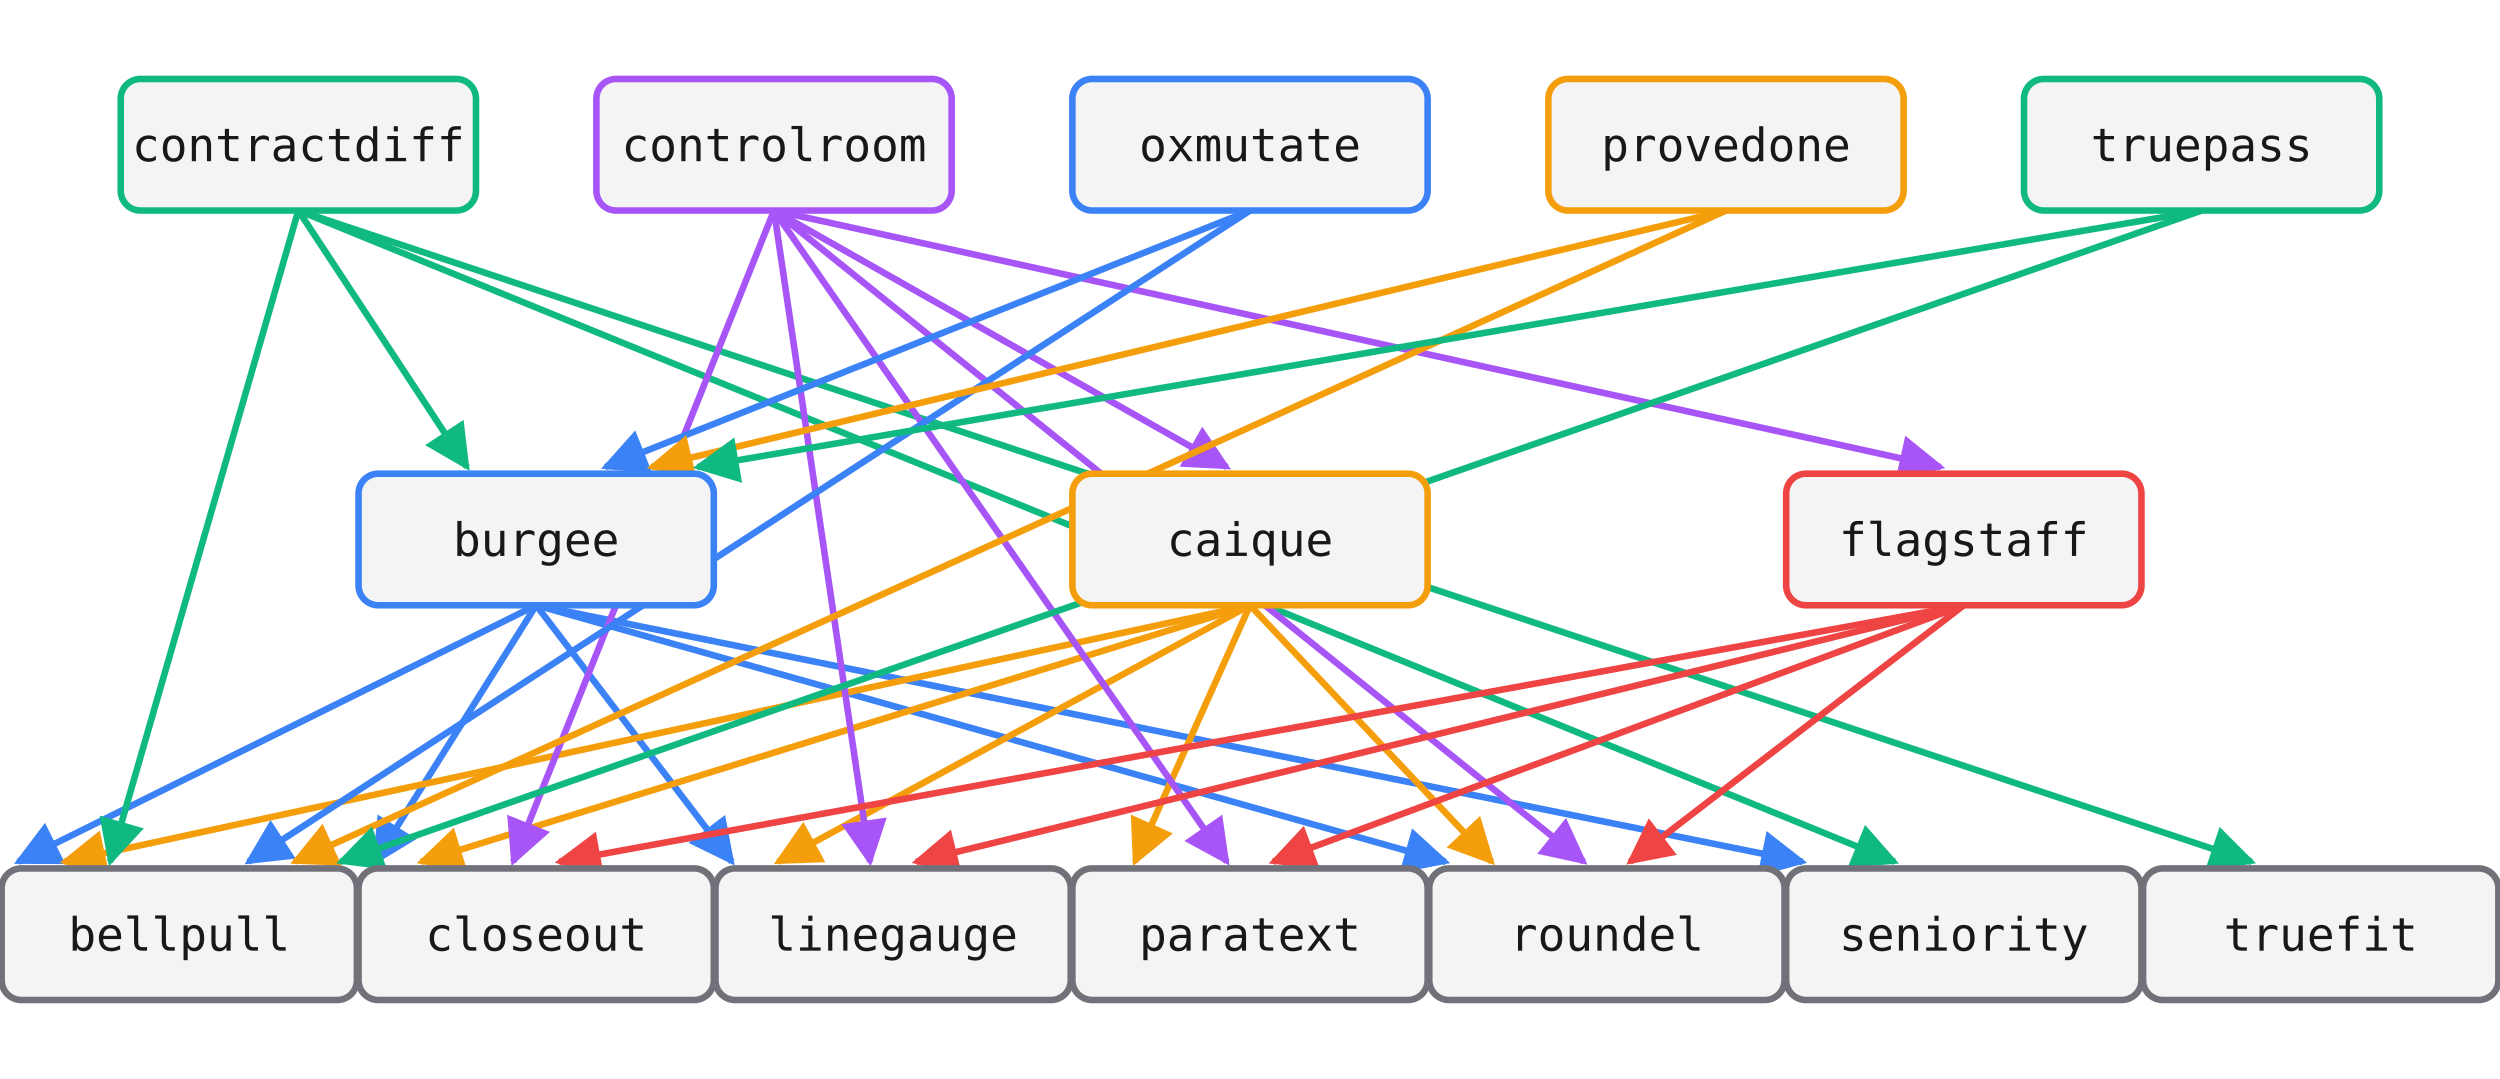
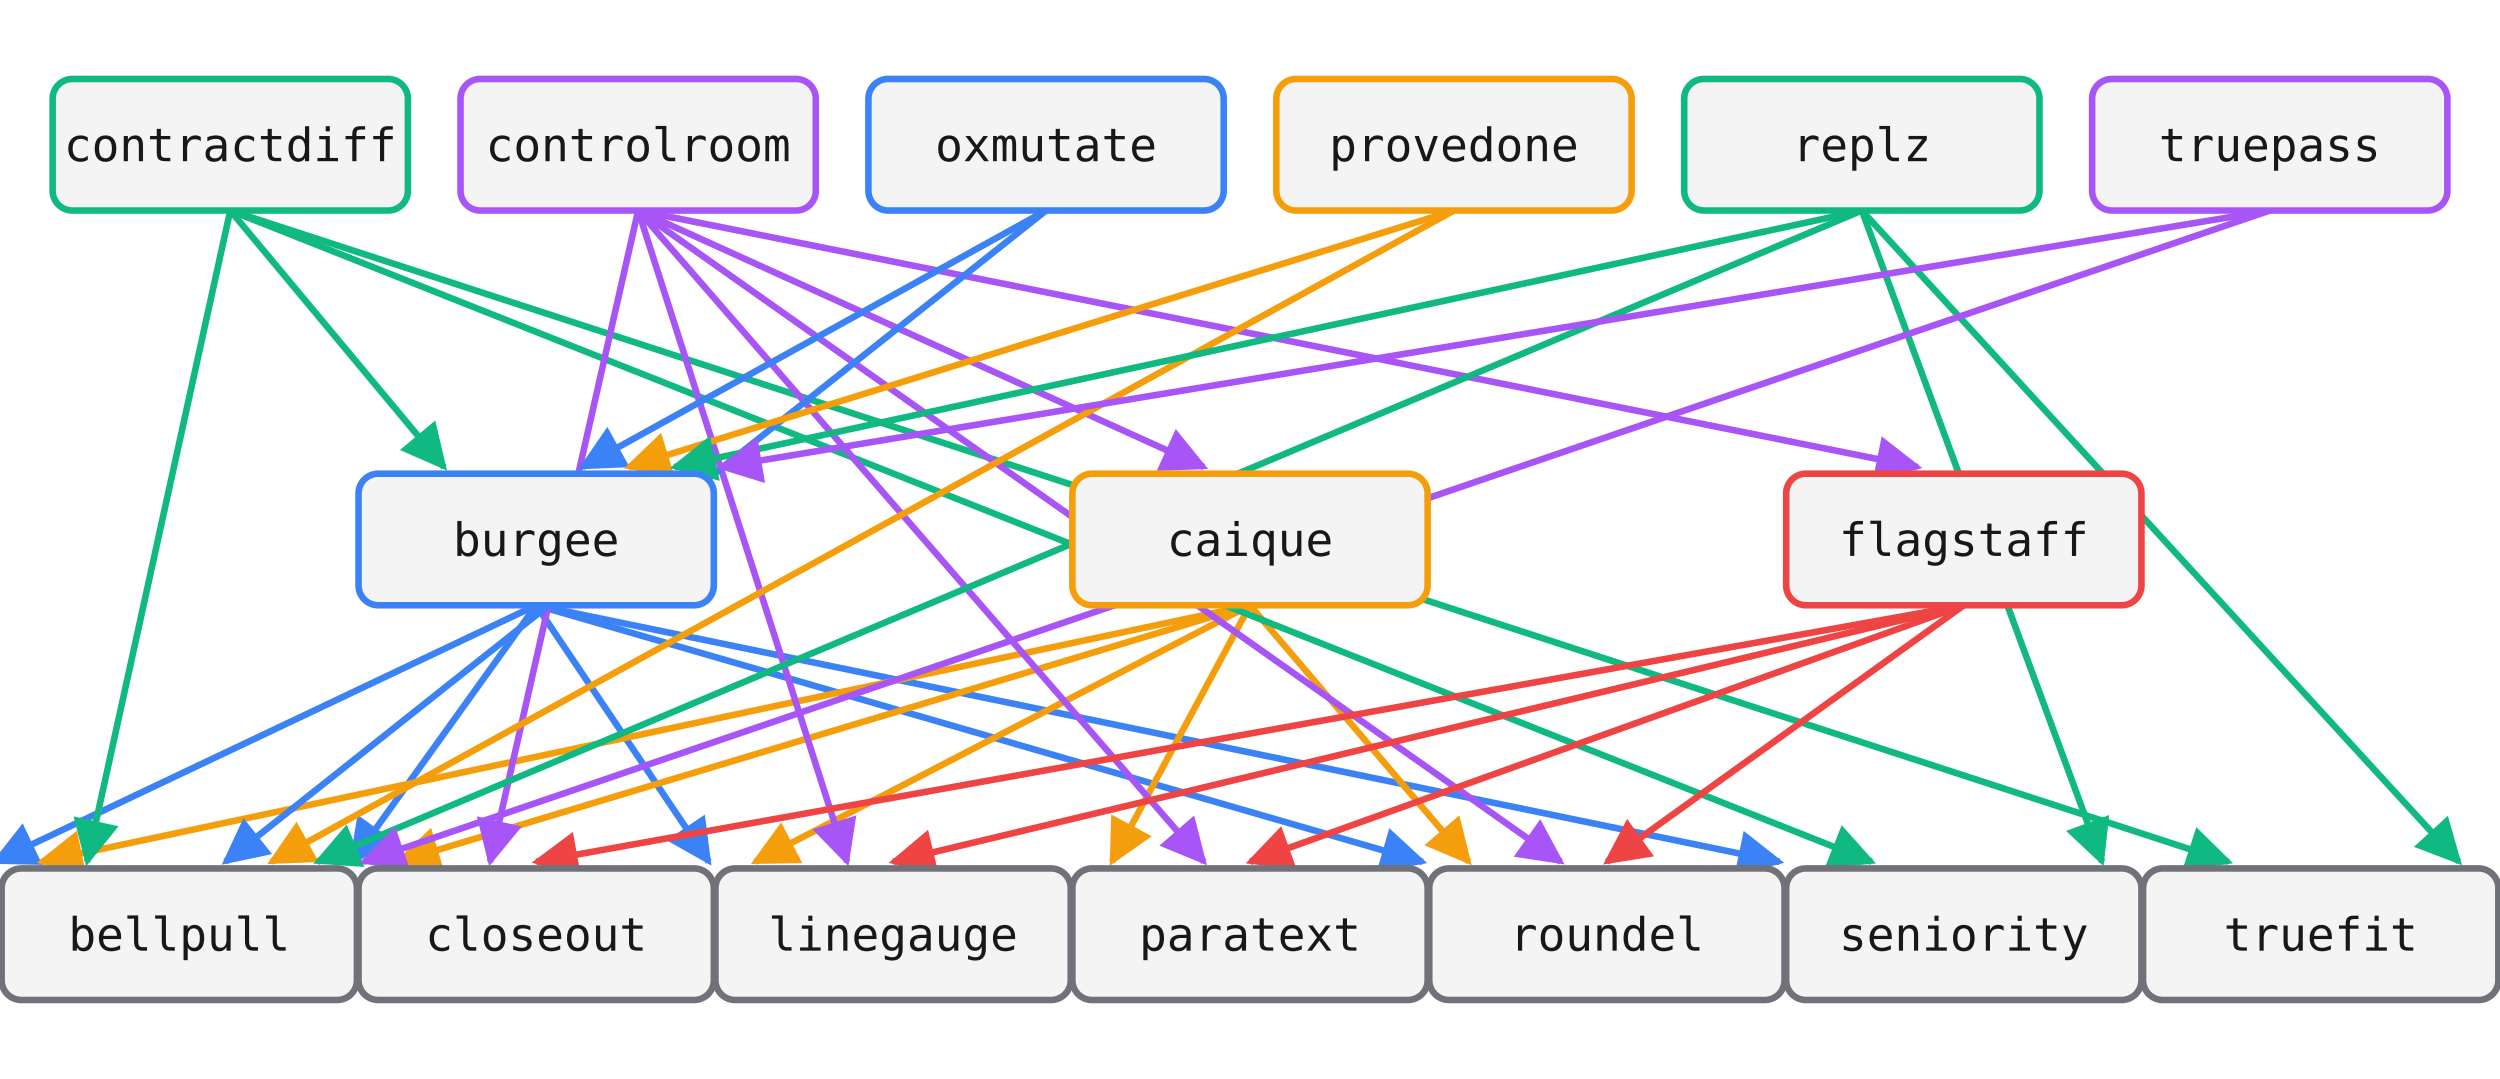
<svg xmlns="http://www.w3.org/2000/svg" viewBox="0 0 760 328" width="760" height="328" role="img" aria-labelledby="t d">
  <defs>
    <marker id="a0" viewBox="0 0 10 10" refX="9" refY="5" markerWidth="7" markerHeight="7" orient="auto-start-reverse">
      <path d="M0,0 L10,5 L0,10 z" fill="#3b82f6" />
    </marker>
    <marker id="a1" viewBox="0 0 10 10" refX="9" refY="5" markerWidth="7" markerHeight="7" orient="auto-start-reverse">
      <path d="M0,0 L10,5 L0,10 z" fill="#f59e0b" />
    </marker>
    <marker id="a2" viewBox="0 0 10 10" refX="9" refY="5" markerWidth="7" markerHeight="7" orient="auto-start-reverse">
      <path d="M0,0 L10,5 L0,10 z" fill="#10b981" />
    </marker>
    <marker id="a3" viewBox="0 0 10 10" refX="9" refY="5" markerWidth="7" markerHeight="7" orient="auto-start-reverse">
      <path d="M0,0 L10,5 L0,10 z" fill="#a855f7" />
    </marker>
    <marker id="a4" viewBox="0 0 10 10" refX="9" refY="5" markerWidth="7" markerHeight="7" orient="auto-start-reverse">
      <path d="M0,0 L10,5 L0,10 z" fill="#ef4444" />
    </marker>
    <marker id="a5" viewBox="0 0 10 10" refX="9" refY="5" markerWidth="7" markerHeight="7" orient="auto-start-reverse">
      <path d="M0,0 L10,5 L0,10 z" fill="#3b82f6" />
    </marker>
    <marker id="a6" viewBox="0 0 10 10" refX="9" refY="5" markerWidth="7" markerHeight="7" orient="auto-start-reverse">
      <path d="M0,0 L10,5 L0,10 z" fill="#f59e0b" />
    </marker>
    <marker id="a7" viewBox="0 0 10 10" refX="9" refY="5" markerWidth="7" markerHeight="7" orient="auto-start-reverse">
      <path d="M0,0 L10,5 L0,10 z" fill="#10b981" />
    </marker>
+     <marker id="a8" viewBox="0 0 10 10" refX="9" refY="5" markerWidth="7" markerHeight="7" orient="auto-start-reverse">
+       <path d="M0,0 L10,5 L0,10 z" fill="#a855f7" />
+     </marker>
  </defs>
-   <line x1="163.0" y1="184" x2="5.5" y2="262" stroke="#3b82f6" stroke-width="2" marker-end="url(#a0)" />
-   <line x1="163.0" y1="184" x2="114.0" y2="262" stroke="#3b82f6" stroke-width="2" marker-end="url(#a0)" />
-   <line x1="163.0" y1="184" x2="222.5" y2="262" stroke="#3b82f6" stroke-width="2" marker-end="url(#a0)" />
-   <line x1="163.0" y1="184" x2="439.5" y2="262" stroke="#3b82f6" stroke-width="2" marker-end="url(#a0)" />
-   <line x1="163.0" y1="184" x2="548.0" y2="262" stroke="#3b82f6" stroke-width="2" marker-end="url(#a0)" />
-   <line x1="380.0" y1="184" x2="19.5" y2="262" stroke="#f59e0b" stroke-width="2" marker-end="url(#a1)" />
-   <line x1="380.0" y1="184" x2="128.0" y2="262" stroke="#f59e0b" stroke-width="2" marker-end="url(#a1)" />
-   <line x1="380.0" y1="184" x2="236.5" y2="262" stroke="#f59e0b" stroke-width="2" marker-end="url(#a1)" />
-   <line x1="380.0" y1="184" x2="345.0" y2="262" stroke="#f59e0b" stroke-width="2" marker-end="url(#a1)" />
-   <line x1="380.0" y1="184" x2="453.5" y2="262" stroke="#f59e0b" stroke-width="2" marker-end="url(#a1)" />
-   <line x1="90.7" y1="64" x2="33.5" y2="262" stroke="#10b981" stroke-width="2" marker-end="url(#a2)" />
-   <line x1="90.7" y1="64" x2="142.0" y2="142" stroke="#10b981" stroke-width="2" marker-end="url(#a2)" />
-   <line x1="90.7" y1="64" x2="576.0" y2="262" stroke="#10b981" stroke-width="2" marker-end="url(#a2)" />
-   <line x1="90.7" y1="64" x2="684.5" y2="262" stroke="#10b981" stroke-width="2" marker-end="url(#a2)" />
-   <line x1="235.3" y1="64" x2="373.0" y2="142" stroke="#a855f7" stroke-width="2" marker-end="url(#a3)" />
-   <line x1="235.3" y1="64" x2="156.0" y2="262" stroke="#a855f7" stroke-width="2" marker-end="url(#a3)" />
-   <line x1="235.3" y1="64" x2="590.0" y2="142" stroke="#a855f7" stroke-width="2" marker-end="url(#a3)" />
-   <line x1="235.3" y1="64" x2="264.5" y2="262" stroke="#a855f7" stroke-width="2" marker-end="url(#a3)" />
-   <line x1="235.3" y1="64" x2="373.0" y2="262" stroke="#a855f7" stroke-width="2" marker-end="url(#a3)" />
-   <line x1="235.3" y1="64" x2="481.5" y2="262" stroke="#a855f7" stroke-width="2" marker-end="url(#a3)" />
-   <line x1="597.0" y1="184" x2="170.0" y2="262" stroke="#ef4444" stroke-width="2" marker-end="url(#a4)" />
-   <line x1="597.0" y1="184" x2="278.5" y2="262" stroke="#ef4444" stroke-width="2" marker-end="url(#a4)" />
-   <line x1="597.0" y1="184" x2="387.0" y2="262" stroke="#ef4444" stroke-width="2" marker-end="url(#a4)" />
-   <line x1="597.0" y1="184" x2="495.5" y2="262" stroke="#ef4444" stroke-width="2" marker-end="url(#a4)" />
-   <line x1="380.0" y1="64" x2="75.5" y2="262" stroke="#3b82f6" stroke-width="2" marker-end="url(#a5)" />
-   <line x1="380.0" y1="64" x2="184.0" y2="142" stroke="#3b82f6" stroke-width="2" marker-end="url(#a5)" />
-   <line x1="524.7" y1="64" x2="89.5" y2="262" stroke="#f59e0b" stroke-width="2" marker-end="url(#a6)" />
-   <line x1="524.7" y1="64" x2="198.0" y2="142" stroke="#f59e0b" stroke-width="2" marker-end="url(#a6)" />
-   <line x1="669.3" y1="64" x2="103.5" y2="262" stroke="#10b981" stroke-width="2" marker-end="url(#a7)" />
-   <line x1="669.3" y1="64" x2="212.0" y2="142" stroke="#10b981" stroke-width="2" marker-end="url(#a7)" />
+   <line x1="163.0" y1="184" x2="-1.5" y2="262" stroke="#3b82f6" stroke-width="2" marker-end="url(#a0)" />
+   <line x1="163.0" y1="184" x2="107.0" y2="262" stroke="#3b82f6" stroke-width="2" marker-end="url(#a0)" />
+   <line x1="163.0" y1="184" x2="215.5" y2="262" stroke="#3b82f6" stroke-width="2" marker-end="url(#a0)" />
+   <line x1="163.0" y1="184" x2="432.5" y2="262" stroke="#3b82f6" stroke-width="2" marker-end="url(#a0)" />
+   <line x1="163.0" y1="184" x2="541.0" y2="262" stroke="#3b82f6" stroke-width="2" marker-end="url(#a0)" />
+   <line x1="380.0" y1="184" x2="12.5" y2="262" stroke="#f59e0b" stroke-width="2" marker-end="url(#a1)" />
+   <line x1="380.0" y1="184" x2="121.0" y2="262" stroke="#f59e0b" stroke-width="2" marker-end="url(#a1)" />
+   <line x1="380.0" y1="184" x2="229.5" y2="262" stroke="#f59e0b" stroke-width="2" marker-end="url(#a1)" />
+   <line x1="380.0" y1="184" x2="338.0" y2="262" stroke="#f59e0b" stroke-width="2" marker-end="url(#a1)" />
+   <line x1="380.0" y1="184" x2="446.5" y2="262" stroke="#f59e0b" stroke-width="2" marker-end="url(#a1)" />
+   <line x1="70.0" y1="64" x2="26.5" y2="262" stroke="#10b981" stroke-width="2" marker-end="url(#a2)" />
+   <line x1="70.0" y1="64" x2="135.0" y2="142" stroke="#10b981" stroke-width="2" marker-end="url(#a2)" />
+   <line x1="70.0" y1="64" x2="569.0" y2="262" stroke="#10b981" stroke-width="2" marker-end="url(#a2)" />
+   <line x1="70.0" y1="64" x2="677.5" y2="262" stroke="#10b981" stroke-width="2" marker-end="url(#a2)" />
+   <line x1="194.0" y1="64" x2="366.0" y2="142" stroke="#a855f7" stroke-width="2" marker-end="url(#a3)" />
+   <line x1="194.0" y1="64" x2="149.0" y2="262" stroke="#a855f7" stroke-width="2" marker-end="url(#a3)" />
+   <line x1="194.0" y1="64" x2="583.0" y2="142" stroke="#a855f7" stroke-width="2" marker-end="url(#a3)" />
+   <line x1="194.0" y1="64" x2="257.5" y2="262" stroke="#a855f7" stroke-width="2" marker-end="url(#a3)" />
+   <line x1="194.0" y1="64" x2="366.0" y2="262" stroke="#a855f7" stroke-width="2" marker-end="url(#a3)" />
+   <line x1="194.0" y1="64" x2="474.5" y2="262" stroke="#a855f7" stroke-width="2" marker-end="url(#a3)" />
+   <line x1="597.0" y1="184" x2="163.0" y2="262" stroke="#ef4444" stroke-width="2" marker-end="url(#a4)" />
+   <line x1="597.0" y1="184" x2="271.5" y2="262" stroke="#ef4444" stroke-width="2" marker-end="url(#a4)" />
+   <line x1="597.0" y1="184" x2="380.0" y2="262" stroke="#ef4444" stroke-width="2" marker-end="url(#a4)" />
+   <line x1="597.0" y1="184" x2="488.5" y2="262" stroke="#ef4444" stroke-width="2" marker-end="url(#a4)" />
+   <line x1="318.0" y1="64" x2="68.5" y2="262" stroke="#3b82f6" stroke-width="2" marker-end="url(#a5)" />
+   <line x1="318.0" y1="64" x2="177.0" y2="142" stroke="#3b82f6" stroke-width="2" marker-end="url(#a5)" />
+   <line x1="442.0" y1="64" x2="82.5" y2="262" stroke="#f59e0b" stroke-width="2" marker-end="url(#a6)" />
+   <line x1="442.0" y1="64" x2="191.0" y2="142" stroke="#f59e0b" stroke-width="2" marker-end="url(#a6)" />
+   <line x1="566.0" y1="64" x2="96.5" y2="262" stroke="#10b981" stroke-width="2" marker-end="url(#a7)" />
+   <line x1="566.0" y1="64" x2="205.0" y2="142" stroke="#10b981" stroke-width="2" marker-end="url(#a7)" />
+   <line x1="566.0" y1="64" x2="639.0" y2="262" stroke="#10b981" stroke-width="2" marker-end="url(#a7)" />
+   <line x1="566.0" y1="64" x2="747.5" y2="262" stroke="#10b981" stroke-width="2" marker-end="url(#a7)" />
+   <line x1="690.0" y1="64" x2="110.5" y2="262" stroke="#a855f7" stroke-width="2" marker-end="url(#a8)" />
+   <line x1="690.0" y1="64" x2="219.0" y2="142" stroke="#a855f7" stroke-width="2" marker-end="url(#a8)" />
  <rect x="109.0" y="144" width="108" height="40" rx="6" fill="#f4f4f5" stroke="#3b82f6" stroke-width="2" />
  <text x="163.0" y="169" text-anchor="middle" font-family="ui-monospace, SFMono-Regular, Menlo, Consolas, monospace" font-size="14" fill="#18181b">burgee</text>
  <rect x="326.0" y="144" width="108" height="40" rx="6" fill="#f4f4f5" stroke="#f59e0b" stroke-width="2" />
  <text x="380.0" y="169" text-anchor="middle" font-family="ui-monospace, SFMono-Regular, Menlo, Consolas, monospace" font-size="14" fill="#18181b">caique</text>
-   <rect x="36.7" y="24" width="108" height="40" rx="6" fill="#f4f4f5" stroke="#10b981" stroke-width="2" />
-   <text x="90.7" y="49" text-anchor="middle" font-family="ui-monospace, SFMono-Regular, Menlo, Consolas, monospace" font-size="14" fill="#18181b">contractdiff</text>
-   <rect x="181.3" y="24" width="108" height="40" rx="6" fill="#f4f4f5" stroke="#a855f7" stroke-width="2" />
-   <text x="235.3" y="49" text-anchor="middle" font-family="ui-monospace, SFMono-Regular, Menlo, Consolas, monospace" font-size="14" fill="#18181b">controlroom</text>
+   <rect x="16.0" y="24" width="108" height="40" rx="6" fill="#f4f4f5" stroke="#10b981" stroke-width="2" />
+   <text x="70.0" y="49" text-anchor="middle" font-family="ui-monospace, SFMono-Regular, Menlo, Consolas, monospace" font-size="14" fill="#18181b">contractdiff</text>
+   <rect x="140.0" y="24" width="108" height="40" rx="6" fill="#f4f4f5" stroke="#a855f7" stroke-width="2" />
+   <text x="194.0" y="49" text-anchor="middle" font-family="ui-monospace, SFMono-Regular, Menlo, Consolas, monospace" font-size="14" fill="#18181b">controlroom</text>
  <rect x="543.0" y="144" width="108" height="40" rx="6" fill="#f4f4f5" stroke="#ef4444" stroke-width="2" />
  <text x="597.0" y="169" text-anchor="middle" font-family="ui-monospace, SFMono-Regular, Menlo, Consolas, monospace" font-size="14" fill="#18181b">flagstaff</text>
-   <rect x="326.0" y="24" width="108" height="40" rx="6" fill="#f4f4f5" stroke="#3b82f6" stroke-width="2" />
-   <text x="380.0" y="49" text-anchor="middle" font-family="ui-monospace, SFMono-Regular, Menlo, Consolas, monospace" font-size="14" fill="#18181b">oxmutate</text>
-   <rect x="470.7" y="24" width="108" height="40" rx="6" fill="#f4f4f5" stroke="#f59e0b" stroke-width="2" />
-   <text x="524.7" y="49" text-anchor="middle" font-family="ui-monospace, SFMono-Regular, Menlo, Consolas, monospace" font-size="14" fill="#18181b">provedone</text>
-   <rect x="615.3" y="24" width="108" height="40" rx="6" fill="#f4f4f5" stroke="#10b981" stroke-width="2" />
-   <text x="669.3" y="49" text-anchor="middle" font-family="ui-monospace, SFMono-Regular, Menlo, Consolas, monospace" font-size="14" fill="#18181b">truepass</text>
+   <rect x="264.0" y="24" width="108" height="40" rx="6" fill="#f4f4f5" stroke="#3b82f6" stroke-width="2" />
+   <text x="318.0" y="49" text-anchor="middle" font-family="ui-monospace, SFMono-Regular, Menlo, Consolas, monospace" font-size="14" fill="#18181b">oxmutate</text>
+   <rect x="388.0" y="24" width="108" height="40" rx="6" fill="#f4f4f5" stroke="#f59e0b" stroke-width="2" />
+   <text x="442.0" y="49" text-anchor="middle" font-family="ui-monospace, SFMono-Regular, Menlo, Consolas, monospace" font-size="14" fill="#18181b">provedone</text>
+   <rect x="512.0" y="24" width="108" height="40" rx="6" fill="#f4f4f5" stroke="#10b981" stroke-width="2" />
+   <text x="566.0" y="49" text-anchor="middle" font-family="ui-monospace, SFMono-Regular, Menlo, Consolas, monospace" font-size="14" fill="#18181b">replz</text>
+   <rect x="636.0" y="24" width="108" height="40" rx="6" fill="#f4f4f5" stroke="#a855f7" stroke-width="2" />
+   <text x="690.0" y="49" text-anchor="middle" font-family="ui-monospace, SFMono-Regular, Menlo, Consolas, monospace" font-size="14" fill="#18181b">truepass</text>
  <rect x="0.5" y="264" width="108" height="40" rx="6" fill="#f4f4f5" stroke="#71717a" stroke-width="2" />
  <text x="54.5" y="289" text-anchor="middle" font-family="ui-monospace, SFMono-Regular, Menlo, Consolas, monospace" font-size="14" fill="#18181b">bellpull</text>
  <rect x="109.0" y="264" width="108" height="40" rx="6" fill="#f4f4f5" stroke="#71717a" stroke-width="2" />
  <text x="163.0" y="289" text-anchor="middle" font-family="ui-monospace, SFMono-Regular, Menlo, Consolas, monospace" font-size="14" fill="#18181b">closeout</text>
  <rect x="217.5" y="264" width="108" height="40" rx="6" fill="#f4f4f5" stroke="#71717a" stroke-width="2" />
  <text x="271.5" y="289" text-anchor="middle" font-family="ui-monospace, SFMono-Regular, Menlo, Consolas, monospace" font-size="14" fill="#18181b">linegauge</text>
  <rect x="326.0" y="264" width="108" height="40" rx="6" fill="#f4f4f5" stroke="#71717a" stroke-width="2" />
  <text x="380.0" y="289" text-anchor="middle" font-family="ui-monospace, SFMono-Regular, Menlo, Consolas, monospace" font-size="14" fill="#18181b">paratext</text>
  <rect x="434.5" y="264" width="108" height="40" rx="6" fill="#f4f4f5" stroke="#71717a" stroke-width="2" />
  <text x="488.5" y="289" text-anchor="middle" font-family="ui-monospace, SFMono-Regular, Menlo, Consolas, monospace" font-size="14" fill="#18181b">roundel</text>
  <rect x="543.0" y="264" width="108" height="40" rx="6" fill="#f4f4f5" stroke="#71717a" stroke-width="2" />
  <text x="597.0" y="289" text-anchor="middle" font-family="ui-monospace, SFMono-Regular, Menlo, Consolas, monospace" font-size="14" fill="#18181b">seniority</text>
  <rect x="651.5" y="264" width="108" height="40" rx="6" fill="#f4f4f5" stroke="#71717a" stroke-width="2" />
  <text x="705.5" y="289" text-anchor="middle" font-family="ui-monospace, SFMono-Regular, Menlo, Consolas, monospace" font-size="14" fill="#18181b">truefit</text>
</svg>
